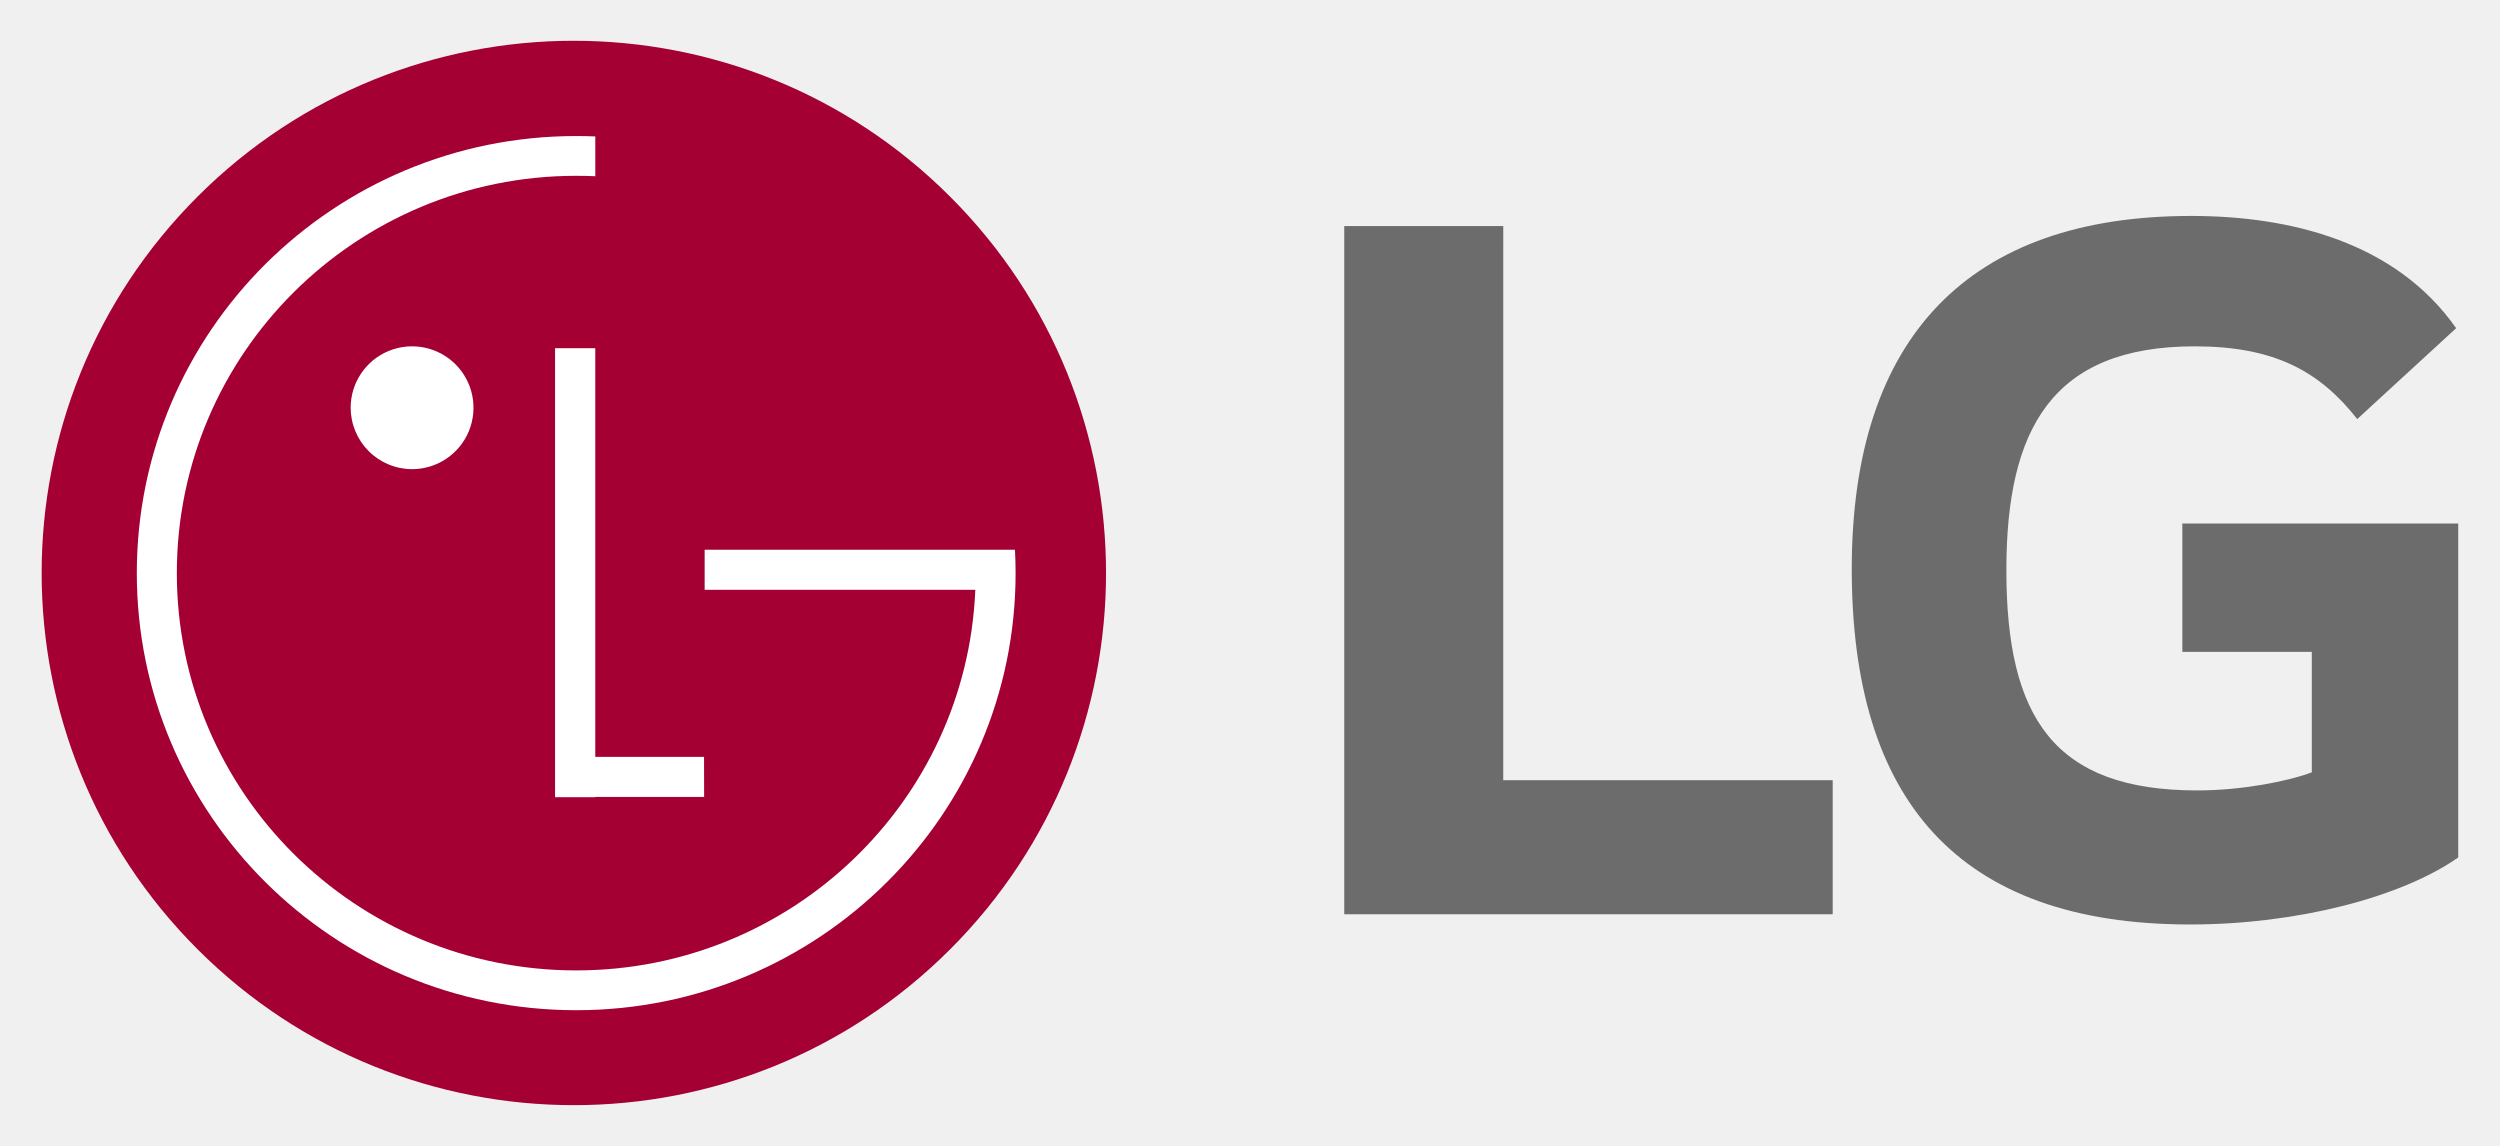
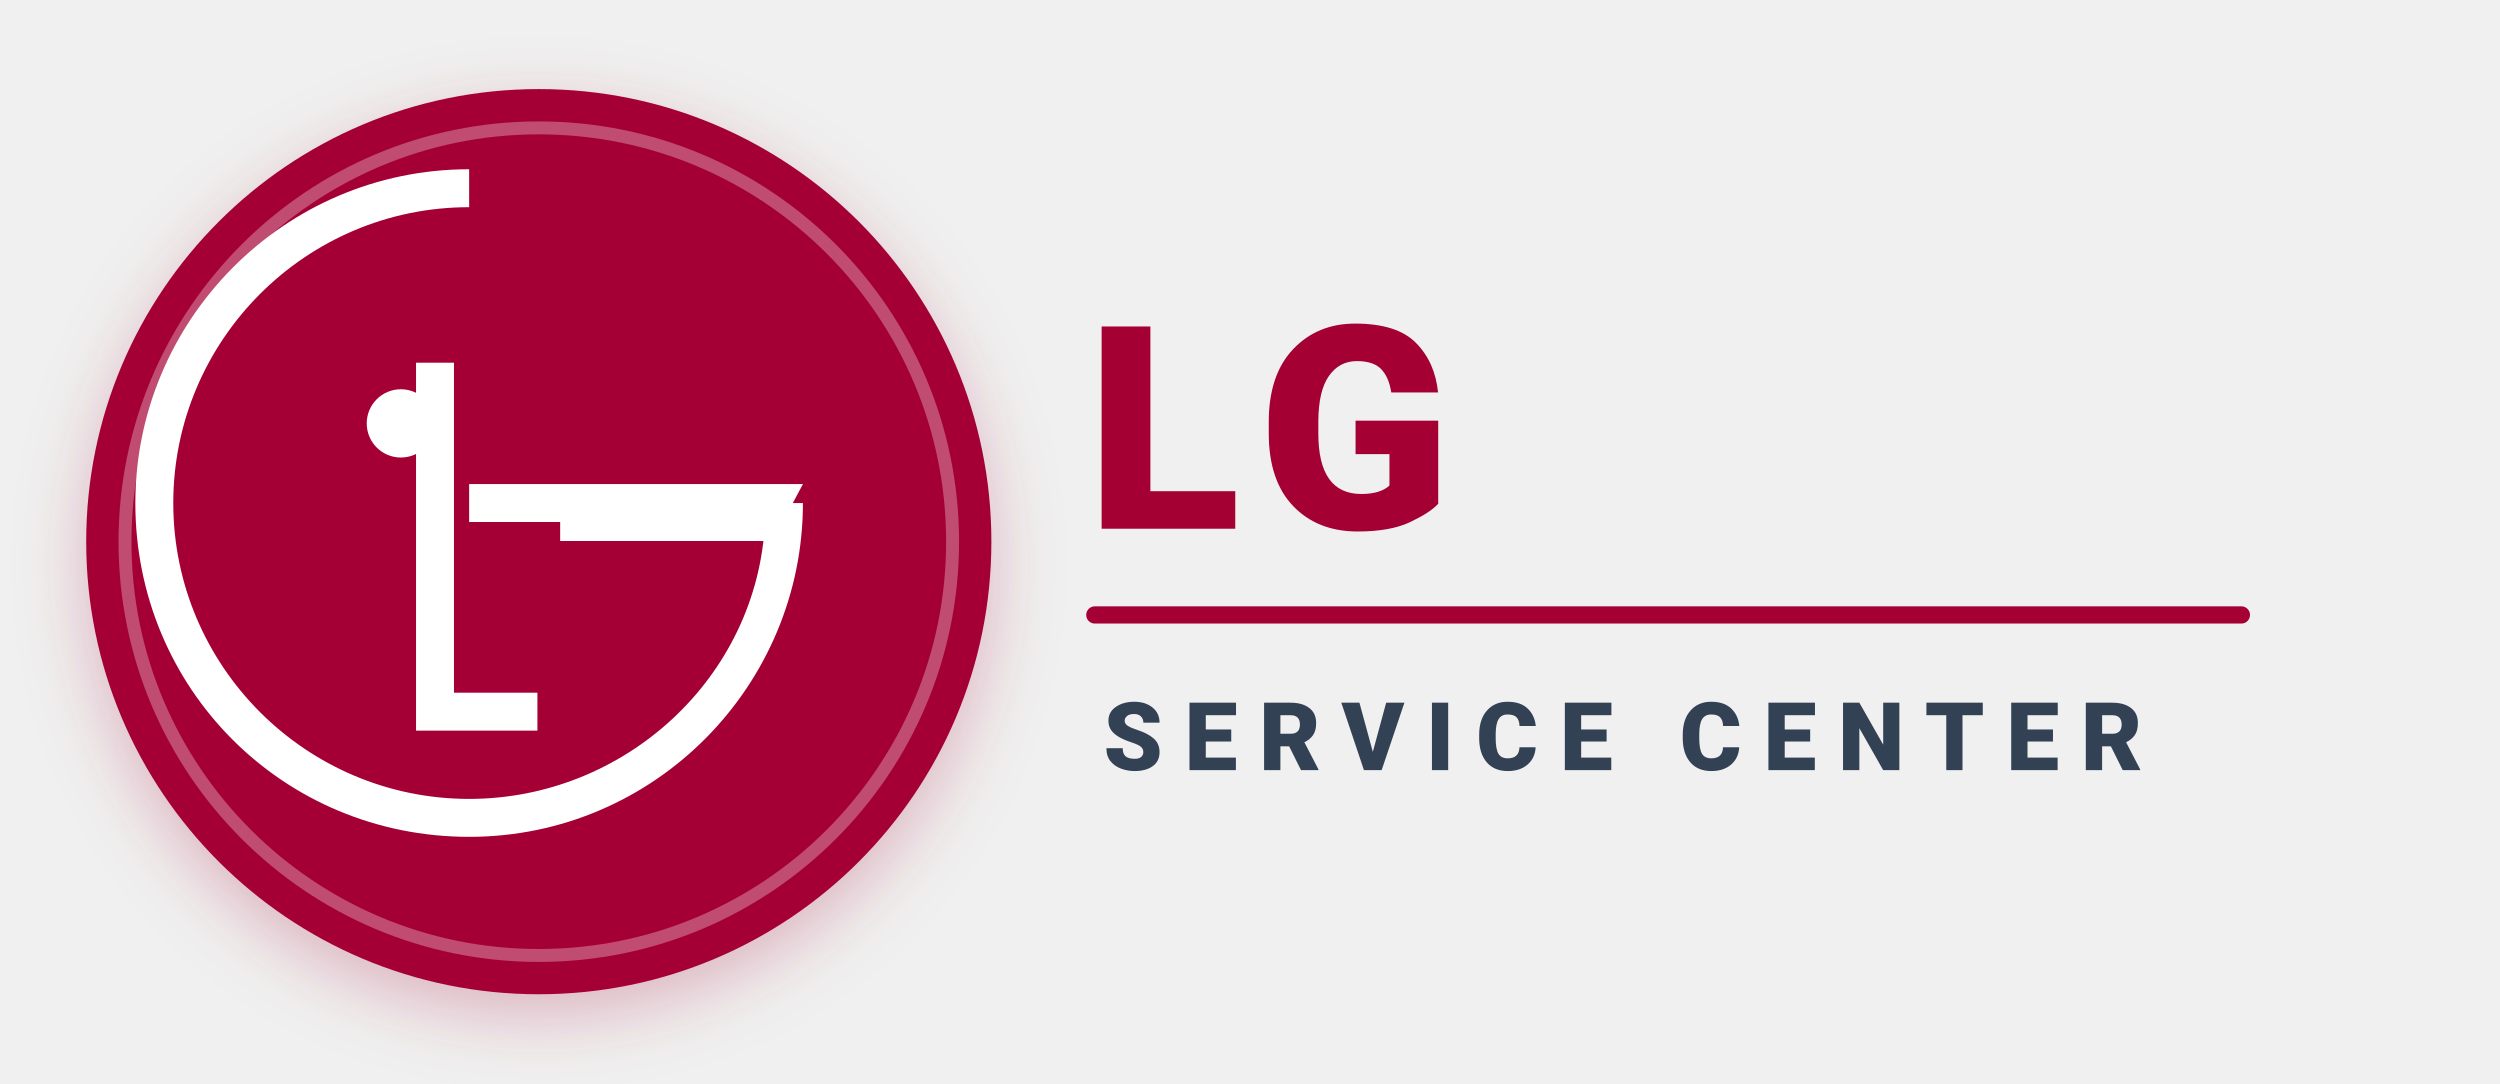
- <svg xmlns="http://www.w3.org/2000/svg" width="600" height="275" version="1.1" viewBox="0 0 600 275">
-   <path d="m523.76 156.45h31.071v28.903c-5.702 2.175-16.894 4.35-27.504 4.35-34.368 0-45.797-17.446-45.797-52.874 0-33.811 10.881-53.708 45.216-53.708 19.135 0 29.991 6.004 38.99 17.453l23.741-21.811c-14.497-20.672-39.8-26.937-63.557-26.937-53.413-0.021-81.498 29.113-81.498 84.721 0 55.332 25.377 85.327 81.212 85.327 25.639 0 50.697-6.526 64.343-16.09v-80.138h-66.216zm-162.98 30.804h79.071v32.166h-117.23v-165.17h38.162z" fill="#6b6c6b" />
-   <path d="m228.04 227.83c49.881-49.881 49.878-130.76-0.005-180.63-49.883-49.879-130.76-49.885-180.63-0.005-49.881 49.88-49.878 130.76 0.005 180.63 49.882 49.883 130.76 49.885 180.63 0.006z" fill="#a50034" />
-   <path d="m98.971 112.6c2.912-0.014 5.755-0.891 8.17-2.52 2.414-1.628 4.293-3.935 5.397-6.63 1.105-2.695 1.387-5.657 0.81-8.511-0.578-2.855-1.987-5.475-4.051-7.529-2.065-2.054-4.692-3.451-7.549-4.014-2.857-0.563-5.817-0.267-8.507 0.851-2.69 1.118-4.988 3.007-6.604 5.431-1.617 2.422-2.479 5.269-2.479 8.182 0.004 1.94 0.391 3.861 1.138 5.652 0.748 1.792 1.84 3.418 3.215 4.787 1.376 1.369 3.008 2.453 4.802 3.191 1.795 0.739 3.717 1.116 5.658 1.111zm135.1 28.96h-64.955v-9.622h74.475c0.101 1.864 0.152 3.726 0.152 5.612 0 57.936-47.218 104.9-105.45 104.9-58.234 0-105.46-46.935-105.46-104.9 0-57.96 47.211-104.9 105.45-104.9 1.537 0 3.067 0.031 4.59 0.094v9.55c-1.522-0.068-3.047-0.101-4.576-0.101-52.931 0-95.856 42.694-95.856 95.348 0 52.655 42.919 95.357 95.856 95.357 51.482 0 93.54-40.395 95.766-91.07zm-65.103 40.085h-26.104v-98.073h-9.651v107.76h9.673v-0.065h26.104z" fill="#fff" />
+ <svg xmlns="http://www.w3.org/2000/svg" width="600" height="260" viewBox="0 15 580 240">
+   <defs>
+     <filter id="lgShadow" x="-20%" y="-20%" width="140%" height="140%">
+       <feDropShadow dx="0" dy="5" stdDeviation="8" flood-color="#A50034" flood-opacity="0.25" />
+     </filter>
+   </defs>
+   <circle cx="125" cy="135" r="105" fill="#A50034" filter="url(#lgShadow)" />
+   <circle cx="125" cy="135" r="96" fill="none" stroke="rgba(255,255,255,0.3)" stroke-width="3" />
+   <g transform="matrix(0.88 0 0 0.88 5 9)">
+     <circle cx="100" cy="112" r="9" fill="#ffffff" />
+     <path d="M198 143h-56v-10h64c0 48-39 88-88 88s-88-39-88-88c0-48 39-88 88-88v10c-43 0-78 35-78 78 0 43 35 78 78 78 41 0 76-32 78-73h-78v-10h88z" fill="#ffffff" />
+     <path d="M136 183h-22V96h-10v97h32z" fill="#ffffff" />
+   </g>
+   <text x="252" y="132" font-family="'Segoe UI', Roboto, Helvetica, Arial, sans-serif" font-weight="900" font-size="66" fill="#A50034" letter-spacing="6">LG</text>
+   <line x1="254" y1="152" x2="520" y2="152" stroke="#A50034" stroke-width="4" stroke-linecap="round" />
+   <text x="256" y="188" font-family="'Segoe UI', Roboto, Helvetica, Arial, sans-serif" font-weight="800" font-size="22" fill="#334155" letter-spacing="5">SERVICE CENTER</text>
</svg>
